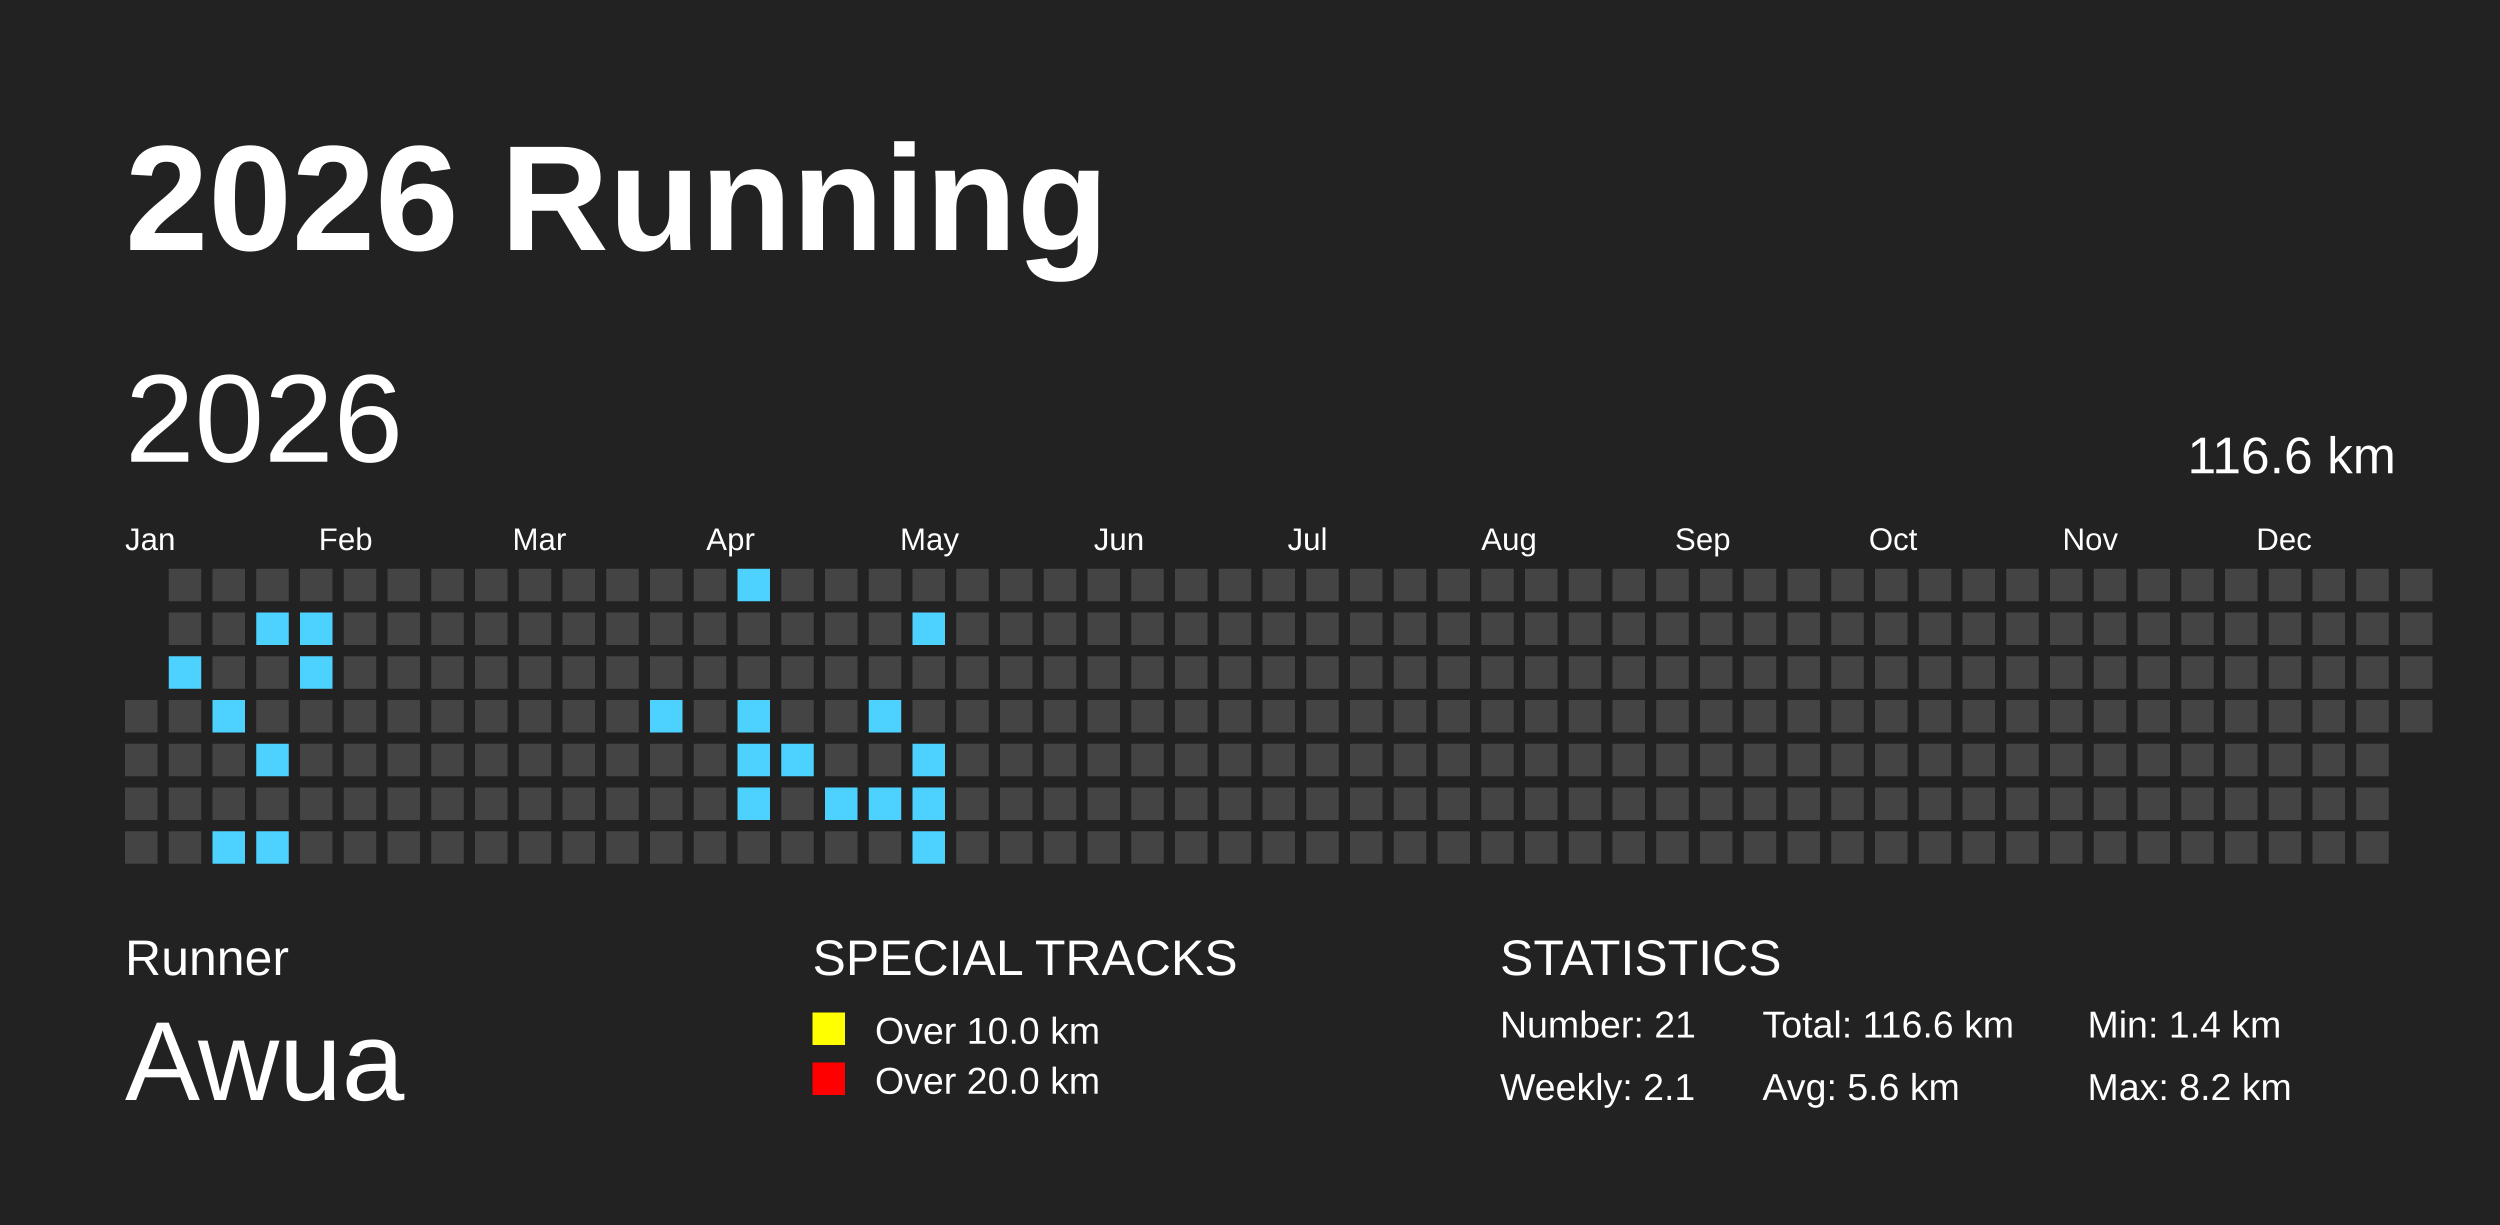
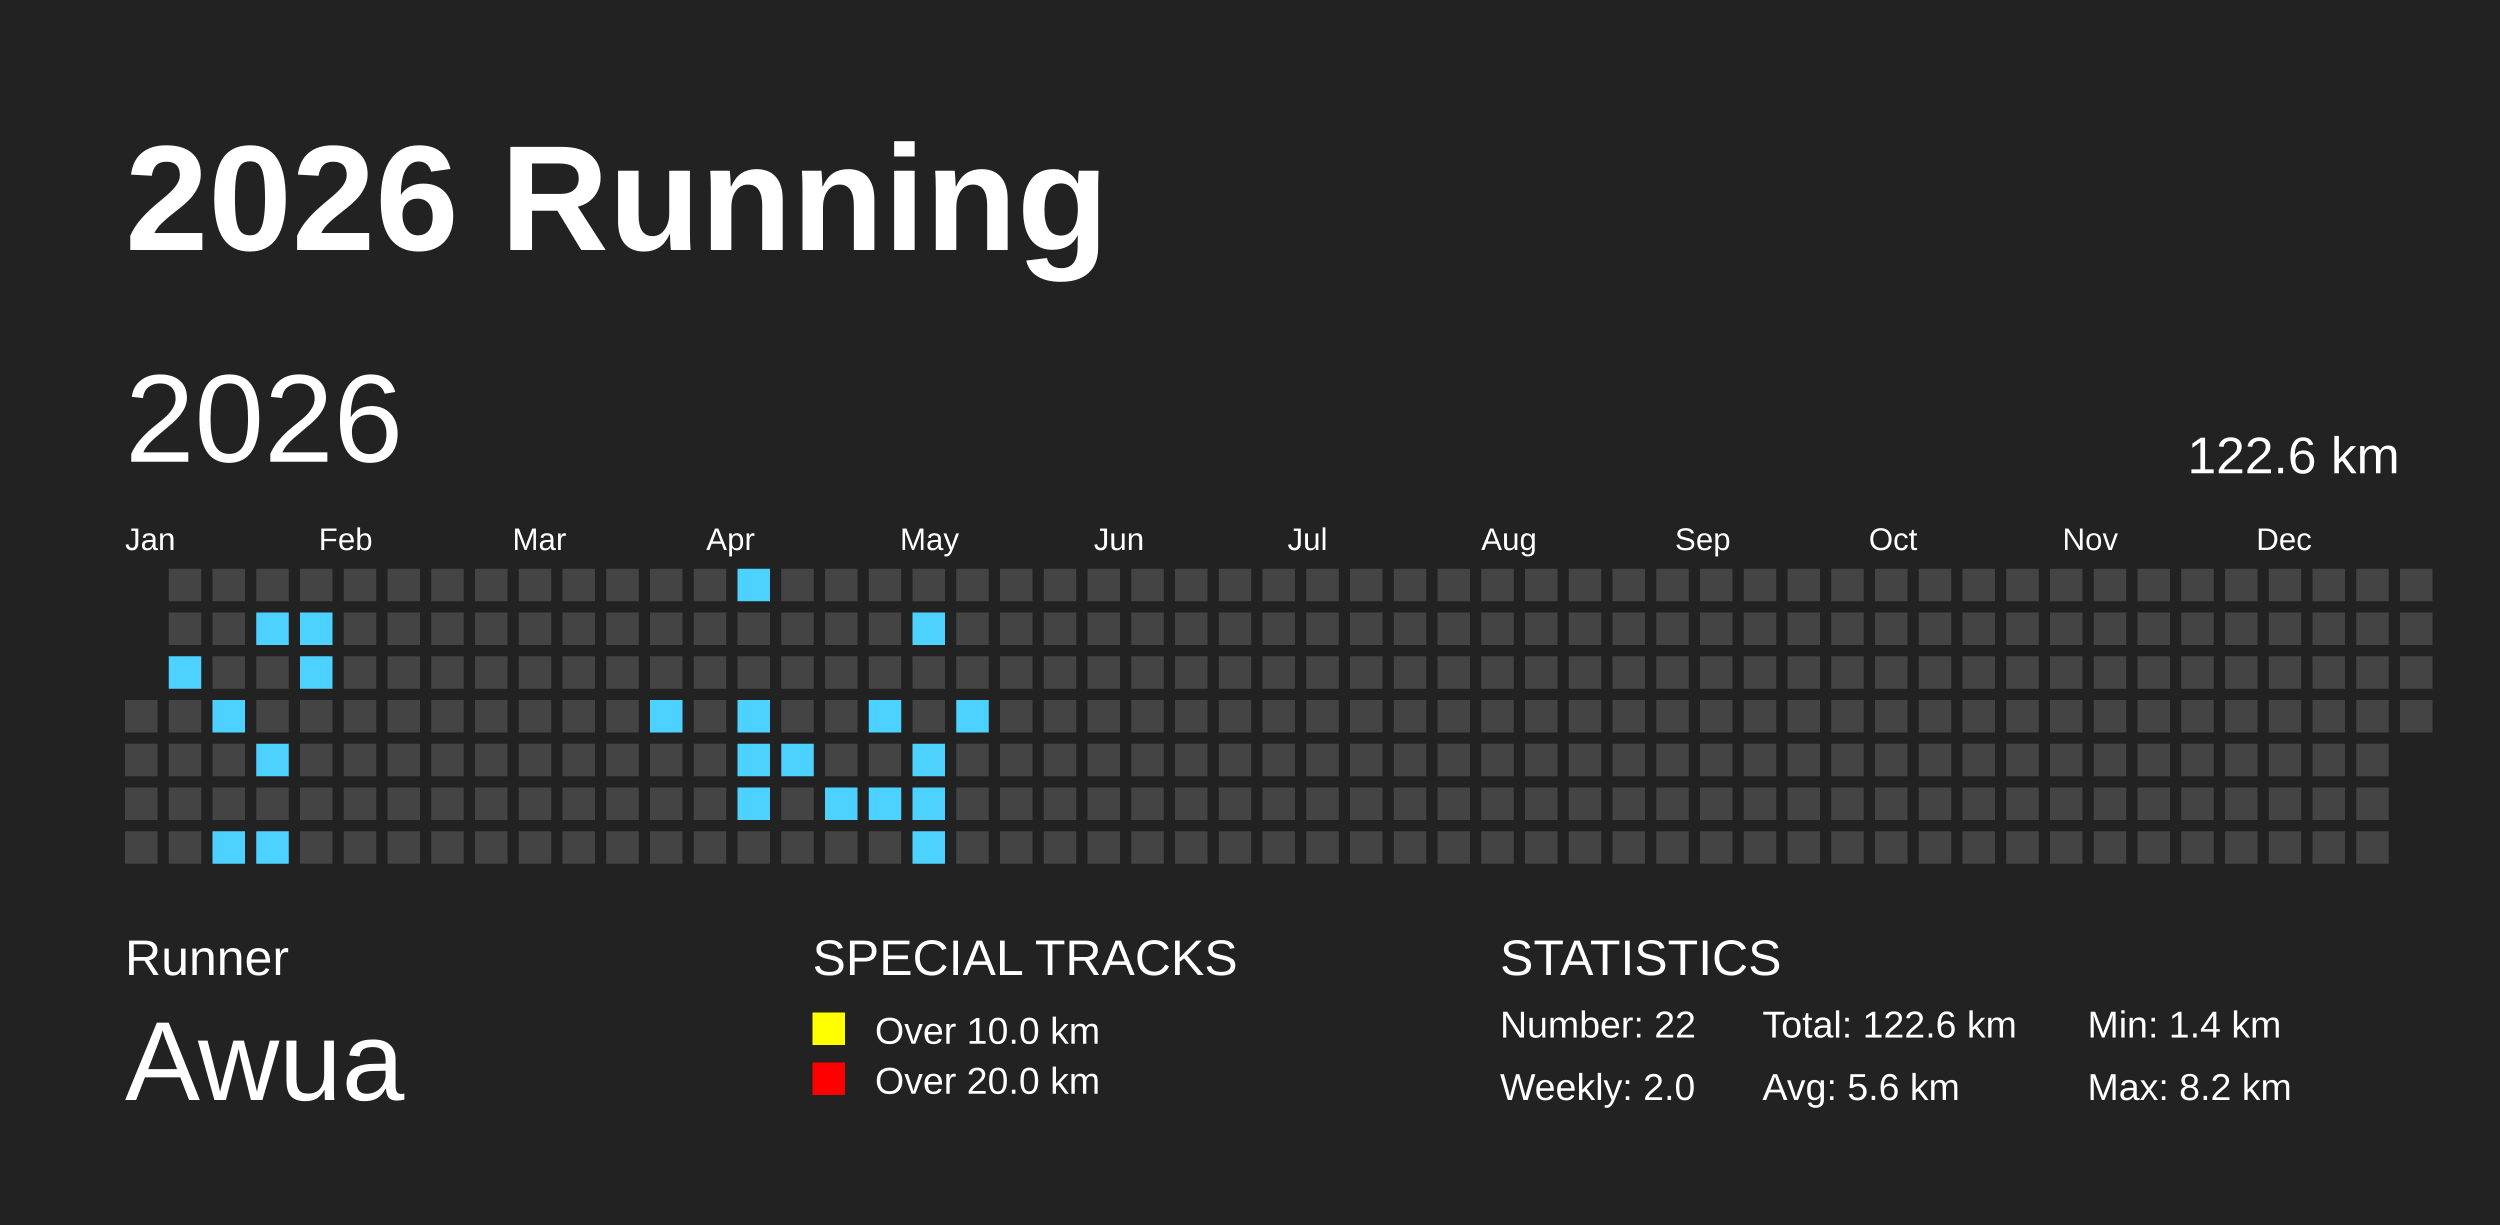
<svg xmlns="http://www.w3.org/2000/svg" baseProfile="full" height="98mm" version="1.1" viewBox="0,0,200,98" width="200mm">
  <defs />
  <rect fill="#222222" height="98" width="200" x="0" y="0" />
  <text fill="#FFFFFF" style="font-size:12px; font-family:Arial; font-weight:bold;" x="10" y="20">2026 Running</text>
  <text fill="#FFFFFF" style="font-size:4px; font-family:Arial" x="10" y="78">Runner</text>
  <text fill="#FFFFFF" style="font-size:9px; font-family:Arial" x="10" y="88">Awua</text>
  <text fill="#FFFFFF" style="font-size:4px; font-family:Arial" x="65" y="78">SPECIAL TRACKS</text>
  <rect fill="yellow" height="2.6" width="2.6" x="65" y="81" />
  <text fill="#FFFFFF" style="font-size:3px; font-family:Arial" x="70" y="83.5">Over 10.0 km</text>
  <rect fill="red" height="2.6" width="2.6" x="65" y="85" />
  <text fill="#FFFFFF" style="font-size:3px; font-family:Arial" x="70" y="87.5">Over 20.0 km</text>
  <text fill="#FFFFFF" style="font-size:4px; font-family:Arial" x="120" y="78">STATISTICS</text>
-   <text fill="#FFFFFF" style="font-size:3px; font-family:Arial" x="120" y="83">Number: 21</text>
-   <text fill="#FFFFFF" style="font-size:3px; font-family:Arial" x="120" y="88">Weekly: 2.1</text>
-   <text fill="#FFFFFF" style="font-size:3px; font-family:Arial" x="141" y="83">Total: 116.6 km</text>
+   <text fill="#FFFFFF" style="font-size:3px; font-family:Arial" x="120" y="83">Number: 22</text>
+   <text fill="#FFFFFF" style="font-size:3px; font-family:Arial" x="120" y="88">Weekly: 2.0</text>
+   <text fill="#FFFFFF" style="font-size:3px; font-family:Arial" x="141" y="83">Total: 122.6 km</text>
  <text fill="#FFFFFF" style="font-size:3px; font-family:Arial" x="141" y="88">Avg: 5.6 km</text>
  <text fill="#FFFFFF" style="font-size:3px; font-family:Arial" x="167" y="83">Min: 1.4 km</text>
  <text fill="#FFFFFF" style="font-size:3px; font-family:Arial" x="167" y="88">Max: 8.2 km</text>
  <text dominant-baseline="hanging" fill="#FFFFFF" style="font-size:10.0px; font-family:Arial;" x="10" y="30">2026</text>
-   <text dominant-baseline="hanging" fill="#FFFFFF" style="font-size:4.125px; font-family:Arial;" x="175" y="35">116.6 km</text>
+   <text dominant-baseline="hanging" fill="#FFFFFF" style="font-size:4.125px; font-family:Arial;" x="175" y="35">122.6 km</text>
  <text fill="#FFFFFF" style="font-size:2.5px; font-family:Arial" x="10.0" y="44">Jan</text>
  <text fill="#FFFFFF" style="font-size:2.5px; font-family:Arial" x="25.5" y="44">Feb</text>
  <text fill="#FFFFFF" style="font-size:2.5px; font-family:Arial" x="41.0" y="44">Mar</text>
  <text fill="#FFFFFF" style="font-size:2.5px; font-family:Arial" x="56.5" y="44">Apr</text>
  <text fill="#FFFFFF" style="font-size:2.5px; font-family:Arial" x="72.0" y="44">May</text>
  <text fill="#FFFFFF" style="font-size:2.5px; font-family:Arial" x="87.5" y="44">Jun</text>
  <text fill="#FFFFFF" style="font-size:2.5px; font-family:Arial" x="103.0" y="44">Jul</text>
  <text fill="#FFFFFF" style="font-size:2.5px; font-family:Arial" x="118.5" y="44">Aug</text>
  <text fill="#FFFFFF" style="font-size:2.5px; font-family:Arial" x="134.0" y="44">Sep</text>
  <text fill="#FFFFFF" style="font-size:2.5px; font-family:Arial" x="149.5" y="44">Oct</text>
  <text fill="#FFFFFF" style="font-size:2.5px; font-family:Arial" x="165.0" y="44">Nov</text>
  <text fill="#FFFFFF" style="font-size:2.5px; font-family:Arial" x="180.5" y="44">Dec</text>
  <rect fill="#444444" height="2.6" width="2.6" x="10.0" y="56.0" />
  <rect fill="#444444" height="2.6" width="2.6" x="10.0" y="59.5" />
  <rect fill="#444444" height="2.6" width="2.6" x="10.0" y="63.0" />
  <rect fill="#444444" height="2.6" width="2.6" x="10.0" y="66.5" />
  <rect fill="#444444" height="2.6" width="2.6" x="13.5" y="45.5" />
  <rect fill="#444444" height="2.6" width="2.6" x="13.5" y="49.0" />
  <rect fill="#4DD2FF" height="2.6" width="2.6" x="13.5" y="52.5" />
  <rect fill="#444444" height="2.6" width="2.6" x="13.5" y="56.0" />
  <rect fill="#444444" height="2.6" width="2.6" x="13.5" y="59.5" />
  <rect fill="#444444" height="2.6" width="2.6" x="13.5" y="63.0" />
  <rect fill="#444444" height="2.6" width="2.6" x="13.5" y="66.5" />
  <rect fill="#444444" height="2.6" width="2.6" x="17.0" y="45.5" />
  <rect fill="#444444" height="2.6" width="2.6" x="17.0" y="49.0" />
  <rect fill="#444444" height="2.6" width="2.6" x="17.0" y="52.5" />
  <rect fill="#4DD2FF" height="2.6" width="2.6" x="17.0" y="56.0" />
  <rect fill="#444444" height="2.6" width="2.6" x="17.0" y="59.5" />
  <rect fill="#444444" height="2.6" width="2.6" x="17.0" y="63.0" />
  <rect fill="#4DD2FF" height="2.6" width="2.6" x="17.0" y="66.5" />
  <rect fill="#444444" height="2.6" width="2.6" x="20.5" y="45.5" />
  <rect fill="#4DD2FF" height="2.6" width="2.6" x="20.5" y="49.0" />
  <rect fill="#444444" height="2.6" width="2.6" x="20.5" y="52.5" />
  <rect fill="#444444" height="2.6" width="2.6" x="20.5" y="56.0" />
  <rect fill="#4DD2FF" height="2.6" width="2.6" x="20.5" y="59.5" />
  <rect fill="#444444" height="2.6" width="2.6" x="20.5" y="63.0" />
  <rect fill="#4DD2FF" height="2.6" width="2.6" x="20.5" y="66.5" />
  <rect fill="#444444" height="2.6" width="2.6" x="24.0" y="45.5" />
  <rect fill="#4DD2FF" height="2.6" width="2.6" x="24.0" y="49.0" />
  <rect fill="#4DD2FF" height="2.6" width="2.6" x="24.0" y="52.5" />
  <rect fill="#444444" height="2.6" width="2.6" x="24.0" y="56.0" />
  <rect fill="#444444" height="2.6" width="2.6" x="24.0" y="59.5" />
  <rect fill="#444444" height="2.6" width="2.6" x="24.0" y="63.0" />
  <rect fill="#444444" height="2.6" width="2.6" x="24.0" y="66.5" />
  <rect fill="#444444" height="2.6" width="2.6" x="27.5" y="45.5" />
  <rect fill="#444444" height="2.6" width="2.6" x="27.5" y="49.0" />
  <rect fill="#444444" height="2.6" width="2.6" x="27.5" y="52.5" />
  <rect fill="#444444" height="2.6" width="2.6" x="27.5" y="56.0" />
  <rect fill="#444444" height="2.6" width="2.6" x="27.5" y="59.5" />
  <rect fill="#444444" height="2.6" width="2.6" x="27.5" y="63.0" />
  <rect fill="#444444" height="2.6" width="2.6" x="27.5" y="66.5" />
  <rect fill="#444444" height="2.6" width="2.6" x="31.0" y="45.5" />
  <rect fill="#444444" height="2.6" width="2.6" x="31.0" y="49.0" />
  <rect fill="#444444" height="2.6" width="2.6" x="31.0" y="52.5" />
  <rect fill="#444444" height="2.6" width="2.6" x="31.0" y="56.0" />
  <rect fill="#444444" height="2.6" width="2.6" x="31.0" y="59.5" />
  <rect fill="#444444" height="2.6" width="2.6" x="31.0" y="63.0" />
  <rect fill="#444444" height="2.6" width="2.6" x="31.0" y="66.5" />
  <rect fill="#444444" height="2.6" width="2.6" x="34.5" y="45.5" />
  <rect fill="#444444" height="2.6" width="2.6" x="34.5" y="49.0" />
  <rect fill="#444444" height="2.6" width="2.6" x="34.5" y="52.5" />
  <rect fill="#444444" height="2.6" width="2.6" x="34.5" y="56.0" />
  <rect fill="#444444" height="2.6" width="2.6" x="34.5" y="59.5" />
  <rect fill="#444444" height="2.6" width="2.6" x="34.5" y="63.0" />
  <rect fill="#444444" height="2.6" width="2.6" x="34.5" y="66.5" />
  <rect fill="#444444" height="2.6" width="2.6" x="38.0" y="45.5" />
  <rect fill="#444444" height="2.6" width="2.6" x="38.0" y="49.0" />
  <rect fill="#444444" height="2.6" width="2.6" x="38.0" y="52.5" />
  <rect fill="#444444" height="2.6" width="2.6" x="38.0" y="56.0" />
  <rect fill="#444444" height="2.6" width="2.6" x="38.0" y="59.5" />
  <rect fill="#444444" height="2.6" width="2.6" x="38.0" y="63.0" />
  <rect fill="#444444" height="2.6" width="2.6" x="38.0" y="66.5" />
  <rect fill="#444444" height="2.6" width="2.6" x="41.5" y="45.5" />
  <rect fill="#444444" height="2.6" width="2.6" x="41.5" y="49.0" />
  <rect fill="#444444" height="2.6" width="2.6" x="41.5" y="52.5" />
  <rect fill="#444444" height="2.6" width="2.6" x="41.5" y="56.0" />
  <rect fill="#444444" height="2.6" width="2.6" x="41.5" y="59.5" />
  <rect fill="#444444" height="2.6" width="2.6" x="41.5" y="63.0" />
  <rect fill="#444444" height="2.6" width="2.6" x="41.5" y="66.5" />
  <rect fill="#444444" height="2.6" width="2.6" x="45.0" y="45.5" />
  <rect fill="#444444" height="2.6" width="2.6" x="45.0" y="49.0" />
  <rect fill="#444444" height="2.6" width="2.6" x="45.0" y="52.5" />
  <rect fill="#444444" height="2.6" width="2.6" x="45.0" y="56.0" />
  <rect fill="#444444" height="2.6" width="2.6" x="45.0" y="59.5" />
  <rect fill="#444444" height="2.6" width="2.6" x="45.0" y="63.0" />
  <rect fill="#444444" height="2.6" width="2.6" x="45.0" y="66.5" />
  <rect fill="#444444" height="2.6" width="2.6" x="48.5" y="45.5" />
  <rect fill="#444444" height="2.6" width="2.6" x="48.5" y="49.0" />
  <rect fill="#444444" height="2.6" width="2.6" x="48.5" y="52.5" />
  <rect fill="#444444" height="2.6" width="2.6" x="48.5" y="56.0" />
  <rect fill="#444444" height="2.6" width="2.6" x="48.5" y="59.5" />
  <rect fill="#444444" height="2.6" width="2.6" x="48.5" y="63.0" />
  <rect fill="#444444" height="2.6" width="2.6" x="48.5" y="66.5" />
  <rect fill="#444444" height="2.6" width="2.6" x="52.0" y="45.5" />
  <rect fill="#444444" height="2.6" width="2.6" x="52.0" y="49.0" />
  <rect fill="#444444" height="2.6" width="2.6" x="52.0" y="52.5" />
  <rect fill="#4DD2FF" height="2.6" width="2.6" x="52.0" y="56.0" />
  <rect fill="#444444" height="2.6" width="2.6" x="52.0" y="59.5" />
  <rect fill="#444444" height="2.6" width="2.6" x="52.0" y="63.0" />
  <rect fill="#444444" height="2.6" width="2.6" x="52.0" y="66.5" />
  <rect fill="#444444" height="2.6" width="2.6" x="55.5" y="45.5" />
  <rect fill="#444444" height="2.6" width="2.6" x="55.5" y="49.0" />
  <rect fill="#444444" height="2.6" width="2.6" x="55.5" y="52.5" />
  <rect fill="#444444" height="2.6" width="2.6" x="55.5" y="56.0" />
  <rect fill="#444444" height="2.6" width="2.6" x="55.5" y="59.5" />
  <rect fill="#444444" height="2.6" width="2.6" x="55.5" y="63.0" />
  <rect fill="#444444" height="2.6" width="2.6" x="55.5" y="66.5" />
  <rect fill="#4DD2FF" height="2.6" width="2.6" x="59.0" y="45.5" />
  <rect fill="#444444" height="2.6" width="2.6" x="59.0" y="49.0" />
  <rect fill="#444444" height="2.6" width="2.6" x="59.0" y="52.5" />
  <rect fill="#4DD2FF" height="2.6" width="2.6" x="59.0" y="56.0" />
  <rect fill="#4DD2FF" height="2.6" width="2.6" x="59.0" y="59.5" />
  <rect fill="#4DD2FF" height="2.6" width="2.6" x="59.0" y="63.0" />
  <rect fill="#444444" height="2.6" width="2.6" x="59.0" y="66.5" />
  <rect fill="#444444" height="2.6" width="2.6" x="62.5" y="45.5" />
  <rect fill="#444444" height="2.6" width="2.6" x="62.5" y="49.0" />
  <rect fill="#444444" height="2.6" width="2.6" x="62.5" y="52.5" />
  <rect fill="#444444" height="2.6" width="2.6" x="62.5" y="56.0" />
  <rect fill="#4DD2FF" height="2.6" width="2.6" x="62.5" y="59.5" />
  <rect fill="#444444" height="2.6" width="2.6" x="62.5" y="63.0" />
  <rect fill="#444444" height="2.6" width="2.6" x="62.5" y="66.5" />
  <rect fill="#444444" height="2.6" width="2.6" x="66.0" y="45.5" />
  <rect fill="#444444" height="2.6" width="2.6" x="66.0" y="49.0" />
  <rect fill="#444444" height="2.6" width="2.6" x="66.0" y="52.5" />
  <rect fill="#444444" height="2.6" width="2.6" x="66.0" y="56.0" />
  <rect fill="#444444" height="2.6" width="2.6" x="66.0" y="59.5" />
  <rect fill="#4DD2FF" height="2.6" width="2.6" x="66.0" y="63.0" />
  <rect fill="#444444" height="2.6" width="2.6" x="66.0" y="66.5" />
  <rect fill="#444444" height="2.6" width="2.6" x="69.5" y="45.5" />
  <rect fill="#444444" height="2.6" width="2.6" x="69.5" y="49.0" />
  <rect fill="#444444" height="2.6" width="2.6" x="69.5" y="52.5" />
  <rect fill="#4DD2FF" height="2.6" width="2.6" x="69.5" y="56.0" />
  <rect fill="#444444" height="2.6" width="2.6" x="69.5" y="59.5" />
  <rect fill="#4DD2FF" height="2.6" width="2.6" x="69.5" y="63.0" />
  <rect fill="#444444" height="2.6" width="2.6" x="69.5" y="66.5" />
  <rect fill="#444444" height="2.6" width="2.6" x="73.0" y="45.5" />
  <rect fill="#4DD2FF" height="2.6" width="2.6" x="73.0" y="49.0" />
  <rect fill="#444444" height="2.6" width="2.6" x="73.0" y="52.5" />
  <rect fill="#444444" height="2.6" width="2.6" x="73.0" y="56.0" />
  <rect fill="#4DD2FF" height="2.6" width="2.6" x="73.0" y="59.5" />
  <rect fill="#4DD2FF" height="2.6" width="2.6" x="73.0" y="63.0" />
  <rect fill="#4DD2FF" height="2.6" width="2.6" x="73.0" y="66.5" />
  <rect fill="#444444" height="2.6" width="2.6" x="76.5" y="45.5" />
  <rect fill="#444444" height="2.6" width="2.6" x="76.5" y="49.0" />
  <rect fill="#444444" height="2.6" width="2.6" x="76.5" y="52.5" />
-   <rect fill="#444444" height="2.6" width="2.6" x="76.5" y="56.0" />
+   <rect fill="#4DD2FF" height="2.6" width="2.6" x="76.5" y="56.0" />
  <rect fill="#444444" height="2.6" width="2.6" x="76.5" y="59.5" />
  <rect fill="#444444" height="2.6" width="2.6" x="76.5" y="63.0" />
  <rect fill="#444444" height="2.6" width="2.6" x="76.5" y="66.5" />
  <rect fill="#444444" height="2.6" width="2.6" x="80.0" y="45.5" />
  <rect fill="#444444" height="2.6" width="2.6" x="80.0" y="49.0" />
  <rect fill="#444444" height="2.6" width="2.6" x="80.0" y="52.5" />
  <rect fill="#444444" height="2.6" width="2.6" x="80.0" y="56.0" />
  <rect fill="#444444" height="2.6" width="2.6" x="80.0" y="59.5" />
  <rect fill="#444444" height="2.6" width="2.6" x="80.0" y="63.0" />
  <rect fill="#444444" height="2.6" width="2.6" x="80.0" y="66.5" />
  <rect fill="#444444" height="2.6" width="2.6" x="83.5" y="45.5" />
  <rect fill="#444444" height="2.6" width="2.6" x="83.5" y="49.0" />
  <rect fill="#444444" height="2.6" width="2.6" x="83.5" y="52.5" />
  <rect fill="#444444" height="2.6" width="2.6" x="83.5" y="56.0" />
  <rect fill="#444444" height="2.6" width="2.6" x="83.5" y="59.5" />
  <rect fill="#444444" height="2.6" width="2.6" x="83.5" y="63.0" />
  <rect fill="#444444" height="2.6" width="2.6" x="83.5" y="66.5" />
  <rect fill="#444444" height="2.6" width="2.6" x="87.0" y="45.5" />
  <rect fill="#444444" height="2.6" width="2.6" x="87.0" y="49.0" />
  <rect fill="#444444" height="2.6" width="2.6" x="87.0" y="52.5" />
  <rect fill="#444444" height="2.6" width="2.6" x="87.0" y="56.0" />
  <rect fill="#444444" height="2.6" width="2.6" x="87.0" y="59.5" />
  <rect fill="#444444" height="2.6" width="2.6" x="87.0" y="63.0" />
  <rect fill="#444444" height="2.6" width="2.6" x="87.0" y="66.5" />
  <rect fill="#444444" height="2.6" width="2.6" x="90.5" y="45.5" />
  <rect fill="#444444" height="2.6" width="2.6" x="90.5" y="49.0" />
  <rect fill="#444444" height="2.6" width="2.6" x="90.5" y="52.5" />
  <rect fill="#444444" height="2.6" width="2.6" x="90.5" y="56.0" />
  <rect fill="#444444" height="2.6" width="2.6" x="90.5" y="59.5" />
  <rect fill="#444444" height="2.6" width="2.6" x="90.5" y="63.0" />
  <rect fill="#444444" height="2.6" width="2.6" x="90.5" y="66.5" />
  <rect fill="#444444" height="2.6" width="2.6" x="94.0" y="45.5" />
  <rect fill="#444444" height="2.6" width="2.6" x="94.0" y="49.0" />
  <rect fill="#444444" height="2.6" width="2.6" x="94.0" y="52.5" />
  <rect fill="#444444" height="2.6" width="2.6" x="94.0" y="56.0" />
  <rect fill="#444444" height="2.6" width="2.6" x="94.0" y="59.5" />
  <rect fill="#444444" height="2.6" width="2.6" x="94.0" y="63.0" />
  <rect fill="#444444" height="2.6" width="2.6" x="94.0" y="66.5" />
  <rect fill="#444444" height="2.6" width="2.6" x="97.5" y="45.5" />
  <rect fill="#444444" height="2.6" width="2.6" x="97.5" y="49.0" />
  <rect fill="#444444" height="2.6" width="2.6" x="97.5" y="52.5" />
  <rect fill="#444444" height="2.6" width="2.6" x="97.5" y="56.0" />
  <rect fill="#444444" height="2.6" width="2.6" x="97.5" y="59.5" />
  <rect fill="#444444" height="2.6" width="2.6" x="97.5" y="63.0" />
  <rect fill="#444444" height="2.6" width="2.6" x="97.5" y="66.5" />
  <rect fill="#444444" height="2.6" width="2.6" x="101.0" y="45.5" />
  <rect fill="#444444" height="2.6" width="2.6" x="101.0" y="49.0" />
  <rect fill="#444444" height="2.6" width="2.6" x="101.0" y="52.5" />
  <rect fill="#444444" height="2.6" width="2.6" x="101.0" y="56.0" />
  <rect fill="#444444" height="2.6" width="2.6" x="101.0" y="59.5" />
  <rect fill="#444444" height="2.6" width="2.6" x="101.0" y="63.0" />
  <rect fill="#444444" height="2.6" width="2.6" x="101.0" y="66.5" />
  <rect fill="#444444" height="2.6" width="2.6" x="104.5" y="45.5" />
  <rect fill="#444444" height="2.6" width="2.6" x="104.5" y="49.0" />
  <rect fill="#444444" height="2.6" width="2.6" x="104.5" y="52.5" />
  <rect fill="#444444" height="2.6" width="2.6" x="104.5" y="56.0" />
  <rect fill="#444444" height="2.6" width="2.6" x="104.5" y="59.5" />
  <rect fill="#444444" height="2.6" width="2.6" x="104.5" y="63.0" />
  <rect fill="#444444" height="2.6" width="2.6" x="104.5" y="66.5" />
  <rect fill="#444444" height="2.6" width="2.6" x="108.0" y="45.5" />
  <rect fill="#444444" height="2.6" width="2.6" x="108.0" y="49.0" />
  <rect fill="#444444" height="2.6" width="2.6" x="108.0" y="52.5" />
  <rect fill="#444444" height="2.6" width="2.6" x="108.0" y="56.0" />
  <rect fill="#444444" height="2.6" width="2.6" x="108.0" y="59.5" />
  <rect fill="#444444" height="2.6" width="2.6" x="108.0" y="63.0" />
  <rect fill="#444444" height="2.6" width="2.6" x="108.0" y="66.5" />
  <rect fill="#444444" height="2.6" width="2.6" x="111.5" y="45.5" />
  <rect fill="#444444" height="2.6" width="2.6" x="111.5" y="49.0" />
  <rect fill="#444444" height="2.6" width="2.6" x="111.5" y="52.5" />
  <rect fill="#444444" height="2.6" width="2.6" x="111.5" y="56.0" />
  <rect fill="#444444" height="2.6" width="2.6" x="111.5" y="59.5" />
  <rect fill="#444444" height="2.6" width="2.6" x="111.5" y="63.0" />
  <rect fill="#444444" height="2.6" width="2.6" x="111.5" y="66.5" />
  <rect fill="#444444" height="2.6" width="2.6" x="115.0" y="45.5" />
  <rect fill="#444444" height="2.6" width="2.6" x="115.0" y="49.0" />
  <rect fill="#444444" height="2.6" width="2.6" x="115.0" y="52.5" />
  <rect fill="#444444" height="2.6" width="2.6" x="115.0" y="56.0" />
  <rect fill="#444444" height="2.6" width="2.6" x="115.0" y="59.5" />
  <rect fill="#444444" height="2.6" width="2.6" x="115.0" y="63.0" />
  <rect fill="#444444" height="2.6" width="2.6" x="115.0" y="66.5" />
  <rect fill="#444444" height="2.6" width="2.6" x="118.5" y="45.5" />
  <rect fill="#444444" height="2.6" width="2.6" x="118.5" y="49.0" />
  <rect fill="#444444" height="2.6" width="2.6" x="118.5" y="52.5" />
  <rect fill="#444444" height="2.6" width="2.6" x="118.5" y="56.0" />
  <rect fill="#444444" height="2.6" width="2.6" x="118.5" y="59.5" />
  <rect fill="#444444" height="2.6" width="2.6" x="118.5" y="63.0" />
  <rect fill="#444444" height="2.6" width="2.6" x="118.5" y="66.5" />
  <rect fill="#444444" height="2.6" width="2.6" x="122.0" y="45.5" />
  <rect fill="#444444" height="2.6" width="2.6" x="122.0" y="49.0" />
  <rect fill="#444444" height="2.6" width="2.6" x="122.0" y="52.5" />
  <rect fill="#444444" height="2.6" width="2.6" x="122.0" y="56.0" />
  <rect fill="#444444" height="2.6" width="2.6" x="122.0" y="59.5" />
  <rect fill="#444444" height="2.6" width="2.6" x="122.0" y="63.0" />
  <rect fill="#444444" height="2.6" width="2.6" x="122.0" y="66.5" />
  <rect fill="#444444" height="2.6" width="2.6" x="125.5" y="45.5" />
  <rect fill="#444444" height="2.6" width="2.6" x="125.5" y="49.0" />
  <rect fill="#444444" height="2.6" width="2.6" x="125.5" y="52.5" />
  <rect fill="#444444" height="2.6" width="2.6" x="125.5" y="56.0" />
  <rect fill="#444444" height="2.6" width="2.6" x="125.5" y="59.5" />
  <rect fill="#444444" height="2.6" width="2.6" x="125.5" y="63.0" />
  <rect fill="#444444" height="2.6" width="2.6" x="125.5" y="66.5" />
  <rect fill="#444444" height="2.6" width="2.6" x="129.0" y="45.5" />
  <rect fill="#444444" height="2.6" width="2.6" x="129.0" y="49.0" />
  <rect fill="#444444" height="2.6" width="2.6" x="129.0" y="52.5" />
  <rect fill="#444444" height="2.6" width="2.6" x="129.0" y="56.0" />
  <rect fill="#444444" height="2.6" width="2.6" x="129.0" y="59.5" />
  <rect fill="#444444" height="2.6" width="2.6" x="129.0" y="63.0" />
  <rect fill="#444444" height="2.6" width="2.6" x="129.0" y="66.5" />
  <rect fill="#444444" height="2.6" width="2.6" x="132.5" y="45.5" />
  <rect fill="#444444" height="2.6" width="2.6" x="132.5" y="49.0" />
  <rect fill="#444444" height="2.6" width="2.6" x="132.5" y="52.5" />
  <rect fill="#444444" height="2.6" width="2.6" x="132.5" y="56.0" />
  <rect fill="#444444" height="2.6" width="2.6" x="132.5" y="59.5" />
  <rect fill="#444444" height="2.6" width="2.6" x="132.5" y="63.0" />
  <rect fill="#444444" height="2.6" width="2.6" x="132.5" y="66.5" />
  <rect fill="#444444" height="2.6" width="2.6" x="136.0" y="45.5" />
  <rect fill="#444444" height="2.6" width="2.6" x="136.0" y="49.0" />
  <rect fill="#444444" height="2.6" width="2.6" x="136.0" y="52.5" />
  <rect fill="#444444" height="2.6" width="2.6" x="136.0" y="56.0" />
  <rect fill="#444444" height="2.6" width="2.6" x="136.0" y="59.5" />
  <rect fill="#444444" height="2.6" width="2.6" x="136.0" y="63.0" />
  <rect fill="#444444" height="2.6" width="2.6" x="136.0" y="66.5" />
  <rect fill="#444444" height="2.6" width="2.6" x="139.5" y="45.5" />
  <rect fill="#444444" height="2.6" width="2.6" x="139.5" y="49.0" />
  <rect fill="#444444" height="2.6" width="2.6" x="139.5" y="52.5" />
  <rect fill="#444444" height="2.6" width="2.6" x="139.5" y="56.0" />
  <rect fill="#444444" height="2.6" width="2.6" x="139.5" y="59.5" />
  <rect fill="#444444" height="2.6" width="2.6" x="139.5" y="63.0" />
  <rect fill="#444444" height="2.6" width="2.6" x="139.5" y="66.5" />
  <rect fill="#444444" height="2.6" width="2.6" x="143.0" y="45.5" />
  <rect fill="#444444" height="2.6" width="2.6" x="143.0" y="49.0" />
  <rect fill="#444444" height="2.6" width="2.6" x="143.0" y="52.5" />
  <rect fill="#444444" height="2.6" width="2.6" x="143.0" y="56.0" />
  <rect fill="#444444" height="2.6" width="2.6" x="143.0" y="59.5" />
  <rect fill="#444444" height="2.6" width="2.6" x="143.0" y="63.0" />
  <rect fill="#444444" height="2.6" width="2.6" x="143.0" y="66.5" />
  <rect fill="#444444" height="2.6" width="2.6" x="146.5" y="45.5" />
  <rect fill="#444444" height="2.6" width="2.6" x="146.5" y="49.0" />
  <rect fill="#444444" height="2.6" width="2.6" x="146.5" y="52.5" />
  <rect fill="#444444" height="2.6" width="2.6" x="146.5" y="56.0" />
  <rect fill="#444444" height="2.6" width="2.6" x="146.5" y="59.5" />
  <rect fill="#444444" height="2.6" width="2.6" x="146.5" y="63.0" />
  <rect fill="#444444" height="2.6" width="2.6" x="146.5" y="66.5" />
  <rect fill="#444444" height="2.6" width="2.6" x="150.0" y="45.5" />
  <rect fill="#444444" height="2.6" width="2.6" x="150.0" y="49.0" />
  <rect fill="#444444" height="2.6" width="2.6" x="150.0" y="52.5" />
  <rect fill="#444444" height="2.6" width="2.6" x="150.0" y="56.0" />
  <rect fill="#444444" height="2.6" width="2.6" x="150.0" y="59.5" />
  <rect fill="#444444" height="2.6" width="2.6" x="150.0" y="63.0" />
  <rect fill="#444444" height="2.6" width="2.6" x="150.0" y="66.5" />
  <rect fill="#444444" height="2.6" width="2.6" x="153.5" y="45.5" />
  <rect fill="#444444" height="2.6" width="2.6" x="153.5" y="49.0" />
  <rect fill="#444444" height="2.6" width="2.6" x="153.5" y="52.5" />
  <rect fill="#444444" height="2.6" width="2.6" x="153.5" y="56.0" />
  <rect fill="#444444" height="2.6" width="2.6" x="153.5" y="59.5" />
  <rect fill="#444444" height="2.6" width="2.6" x="153.5" y="63.0" />
  <rect fill="#444444" height="2.6" width="2.6" x="153.5" y="66.5" />
  <rect fill="#444444" height="2.6" width="2.6" x="157.0" y="45.5" />
  <rect fill="#444444" height="2.6" width="2.6" x="157.0" y="49.0" />
  <rect fill="#444444" height="2.6" width="2.6" x="157.0" y="52.5" />
  <rect fill="#444444" height="2.6" width="2.6" x="157.0" y="56.0" />
  <rect fill="#444444" height="2.6" width="2.6" x="157.0" y="59.5" />
  <rect fill="#444444" height="2.6" width="2.6" x="157.0" y="63.0" />
  <rect fill="#444444" height="2.6" width="2.6" x="157.0" y="66.5" />
  <rect fill="#444444" height="2.6" width="2.6" x="160.5" y="45.5" />
  <rect fill="#444444" height="2.6" width="2.6" x="160.5" y="49.0" />
  <rect fill="#444444" height="2.6" width="2.6" x="160.5" y="52.5" />
  <rect fill="#444444" height="2.6" width="2.6" x="160.5" y="56.0" />
  <rect fill="#444444" height="2.6" width="2.6" x="160.5" y="59.5" />
  <rect fill="#444444" height="2.6" width="2.6" x="160.5" y="63.0" />
  <rect fill="#444444" height="2.6" width="2.6" x="160.5" y="66.5" />
  <rect fill="#444444" height="2.6" width="2.6" x="164.0" y="45.5" />
  <rect fill="#444444" height="2.6" width="2.6" x="164.0" y="49.0" />
  <rect fill="#444444" height="2.6" width="2.6" x="164.0" y="52.5" />
  <rect fill="#444444" height="2.6" width="2.6" x="164.0" y="56.0" />
  <rect fill="#444444" height="2.6" width="2.6" x="164.0" y="59.5" />
  <rect fill="#444444" height="2.6" width="2.6" x="164.0" y="63.0" />
  <rect fill="#444444" height="2.6" width="2.6" x="164.0" y="66.5" />
  <rect fill="#444444" height="2.6" width="2.6" x="167.5" y="45.5" />
  <rect fill="#444444" height="2.6" width="2.6" x="167.5" y="49.0" />
  <rect fill="#444444" height="2.6" width="2.6" x="167.5" y="52.5" />
  <rect fill="#444444" height="2.6" width="2.6" x="167.5" y="56.0" />
  <rect fill="#444444" height="2.6" width="2.6" x="167.5" y="59.5" />
  <rect fill="#444444" height="2.6" width="2.6" x="167.5" y="63.0" />
  <rect fill="#444444" height="2.6" width="2.6" x="167.5" y="66.5" />
  <rect fill="#444444" height="2.6" width="2.6" x="171.0" y="45.5" />
  <rect fill="#444444" height="2.6" width="2.6" x="171.0" y="49.0" />
  <rect fill="#444444" height="2.6" width="2.6" x="171.0" y="52.5" />
  <rect fill="#444444" height="2.6" width="2.6" x="171.0" y="56.0" />
  <rect fill="#444444" height="2.6" width="2.6" x="171.0" y="59.5" />
  <rect fill="#444444" height="2.6" width="2.6" x="171.0" y="63.0" />
  <rect fill="#444444" height="2.6" width="2.6" x="171.0" y="66.5" />
  <rect fill="#444444" height="2.6" width="2.6" x="174.5" y="45.5" />
  <rect fill="#444444" height="2.6" width="2.6" x="174.5" y="49.0" />
  <rect fill="#444444" height="2.6" width="2.6" x="174.5" y="52.5" />
  <rect fill="#444444" height="2.6" width="2.6" x="174.5" y="56.0" />
  <rect fill="#444444" height="2.6" width="2.6" x="174.5" y="59.5" />
  <rect fill="#444444" height="2.6" width="2.6" x="174.5" y="63.0" />
  <rect fill="#444444" height="2.6" width="2.6" x="174.5" y="66.5" />
  <rect fill="#444444" height="2.6" width="2.6" x="178.0" y="45.5" />
  <rect fill="#444444" height="2.6" width="2.6" x="178.0" y="49.0" />
  <rect fill="#444444" height="2.6" width="2.6" x="178.0" y="52.5" />
  <rect fill="#444444" height="2.6" width="2.6" x="178.0" y="56.0" />
  <rect fill="#444444" height="2.6" width="2.6" x="178.0" y="59.5" />
  <rect fill="#444444" height="2.6" width="2.6" x="178.0" y="63.0" />
  <rect fill="#444444" height="2.6" width="2.6" x="178.0" y="66.5" />
  <rect fill="#444444" height="2.6" width="2.6" x="181.5" y="45.5" />
  <rect fill="#444444" height="2.6" width="2.6" x="181.5" y="49.0" />
  <rect fill="#444444" height="2.6" width="2.6" x="181.5" y="52.5" />
  <rect fill="#444444" height="2.6" width="2.6" x="181.5" y="56.0" />
  <rect fill="#444444" height="2.6" width="2.6" x="181.5" y="59.5" />
  <rect fill="#444444" height="2.6" width="2.6" x="181.5" y="63.0" />
  <rect fill="#444444" height="2.6" width="2.6" x="181.5" y="66.5" />
  <rect fill="#444444" height="2.6" width="2.6" x="185.0" y="45.5" />
  <rect fill="#444444" height="2.6" width="2.6" x="185.0" y="49.0" />
  <rect fill="#444444" height="2.6" width="2.6" x="185.0" y="52.5" />
  <rect fill="#444444" height="2.6" width="2.6" x="185.0" y="56.0" />
  <rect fill="#444444" height="2.6" width="2.6" x="185.0" y="59.5" />
  <rect fill="#444444" height="2.6" width="2.6" x="185.0" y="63.0" />
  <rect fill="#444444" height="2.6" width="2.6" x="185.0" y="66.5" />
  <rect fill="#444444" height="2.6" width="2.6" x="188.5" y="45.5" />
  <rect fill="#444444" height="2.6" width="2.6" x="188.5" y="49.0" />
  <rect fill="#444444" height="2.6" width="2.6" x="188.5" y="52.5" />
  <rect fill="#444444" height="2.6" width="2.6" x="188.5" y="56.0" />
  <rect fill="#444444" height="2.6" width="2.6" x="188.5" y="59.5" />
  <rect fill="#444444" height="2.6" width="2.6" x="188.5" y="63.0" />
  <rect fill="#444444" height="2.6" width="2.6" x="188.5" y="66.5" />
  <rect fill="#444444" height="2.6" width="2.6" x="192.0" y="45.5" />
  <rect fill="#444444" height="2.6" width="2.6" x="192.0" y="49.0" />
  <rect fill="#444444" height="2.6" width="2.6" x="192.0" y="52.5" />
  <rect fill="#444444" height="2.6" width="2.6" x="192.0" y="56.0" />
</svg>
